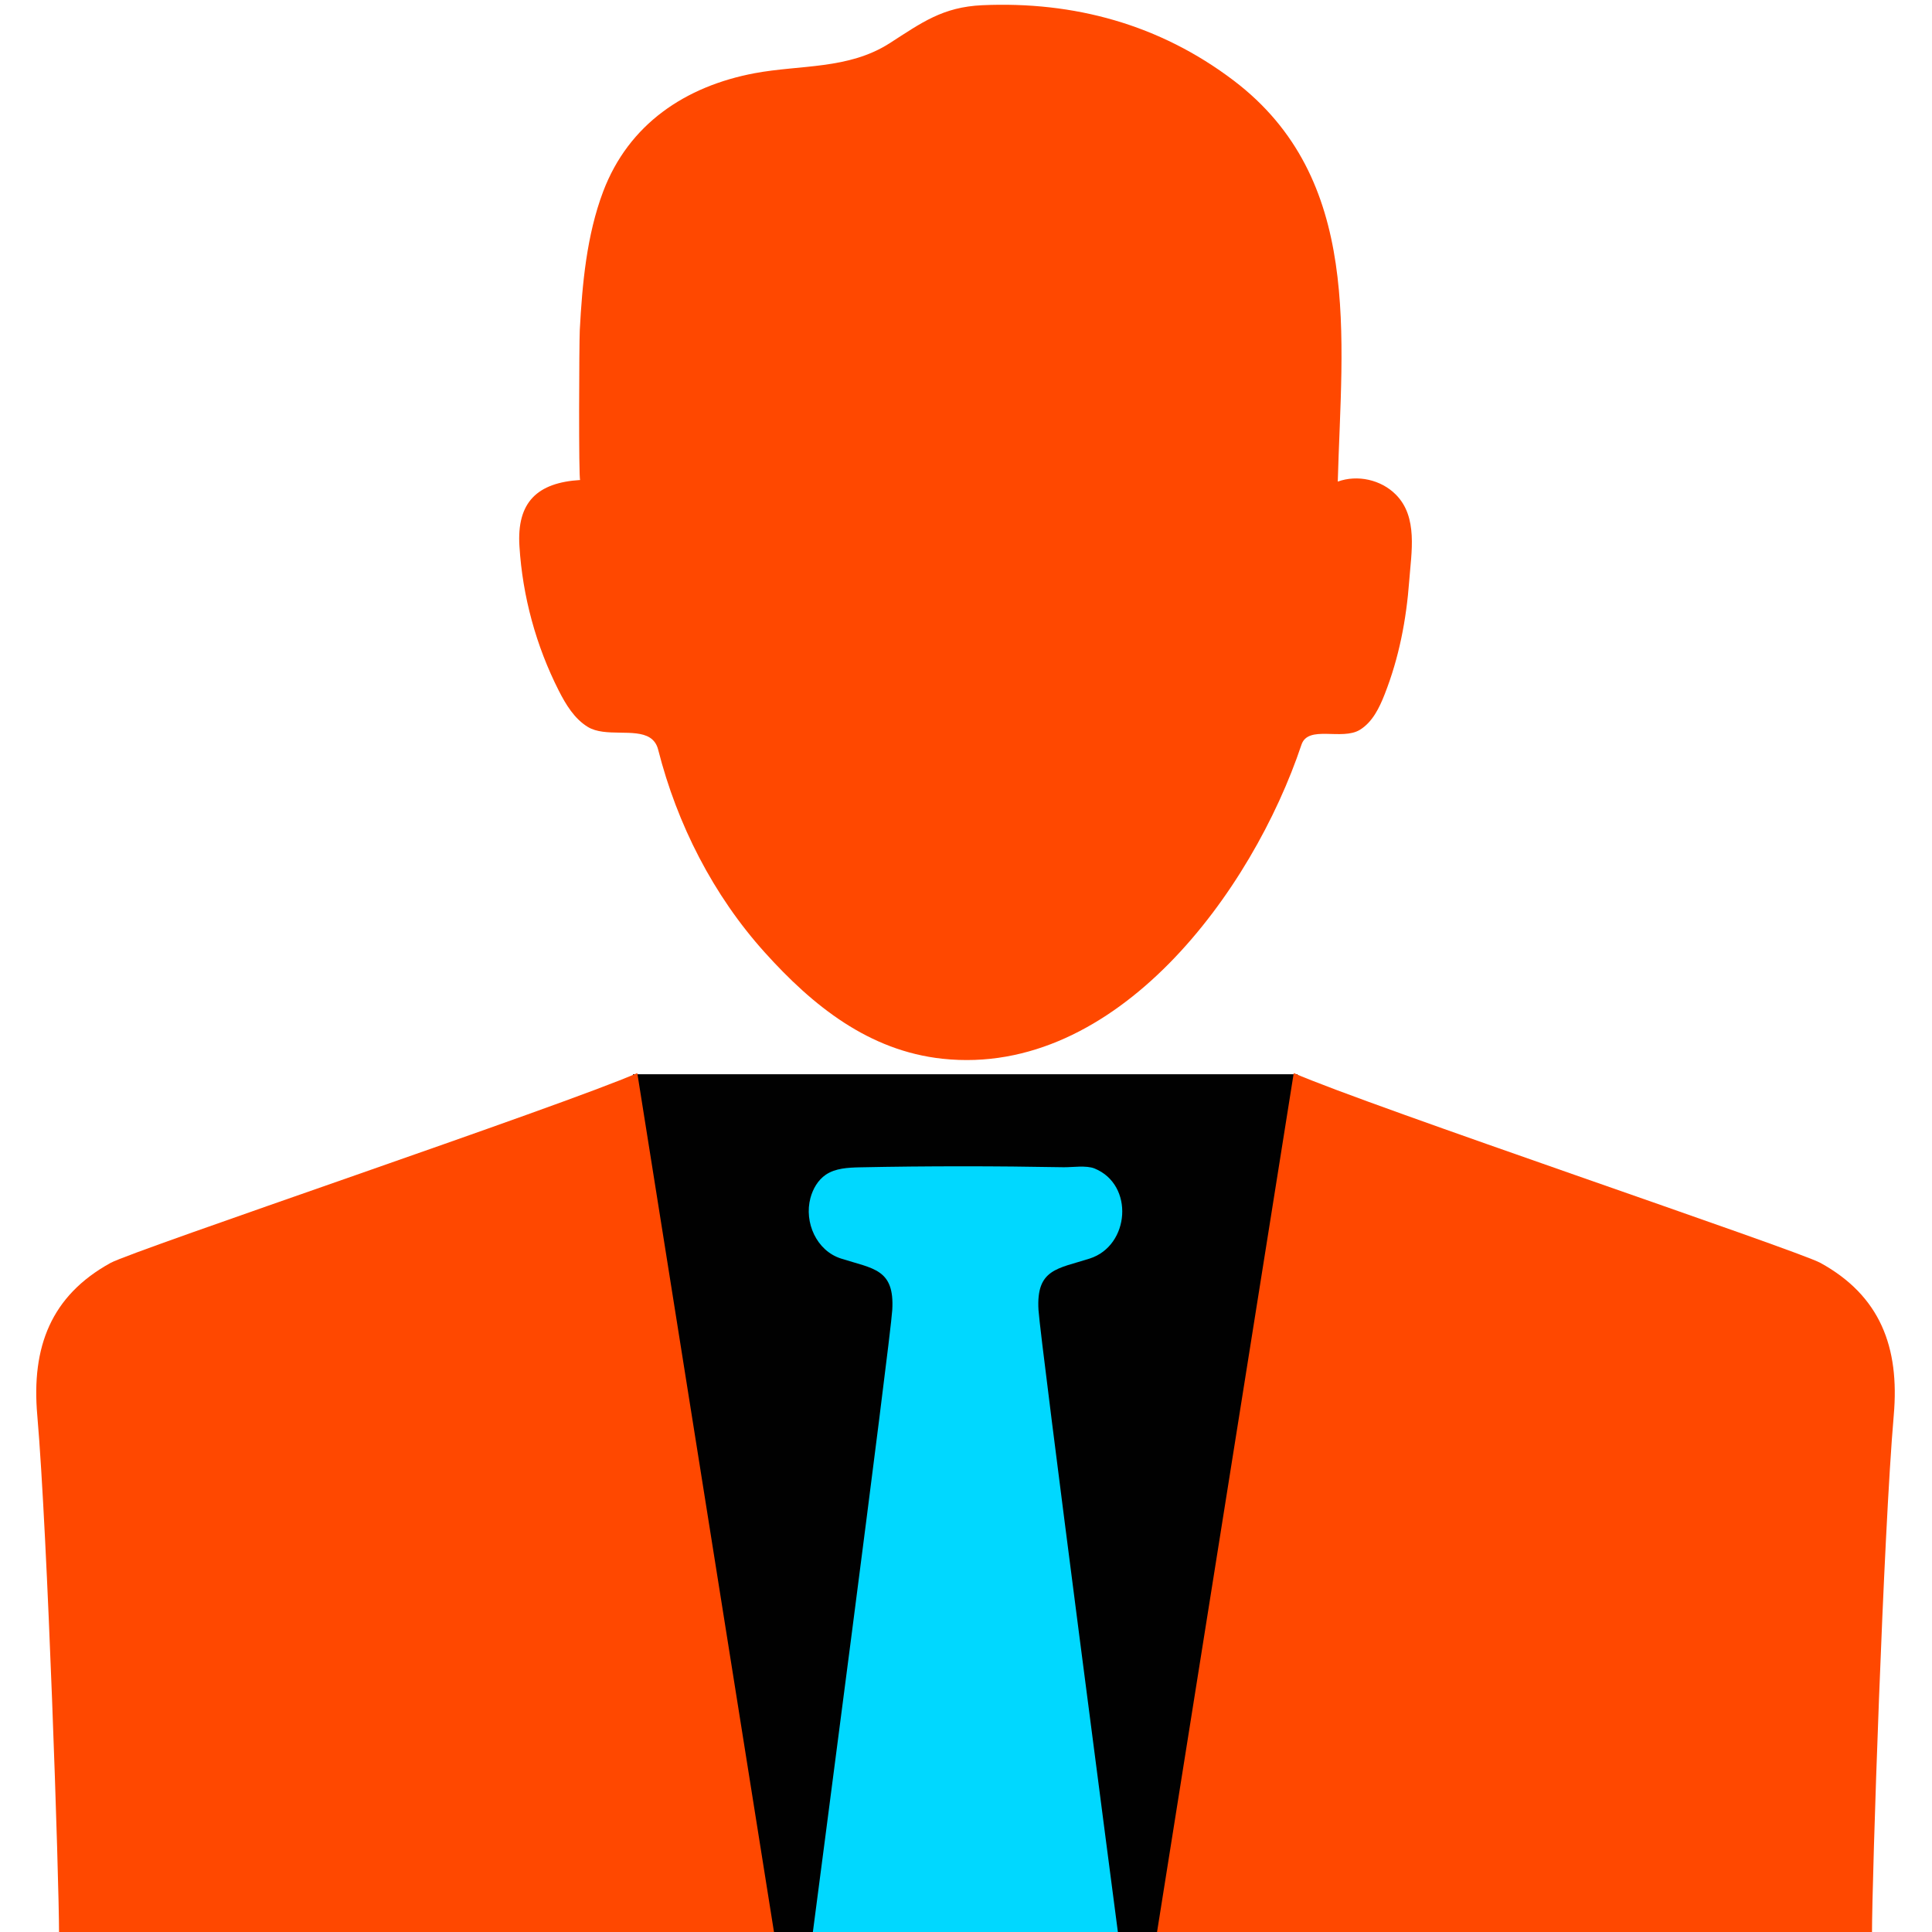
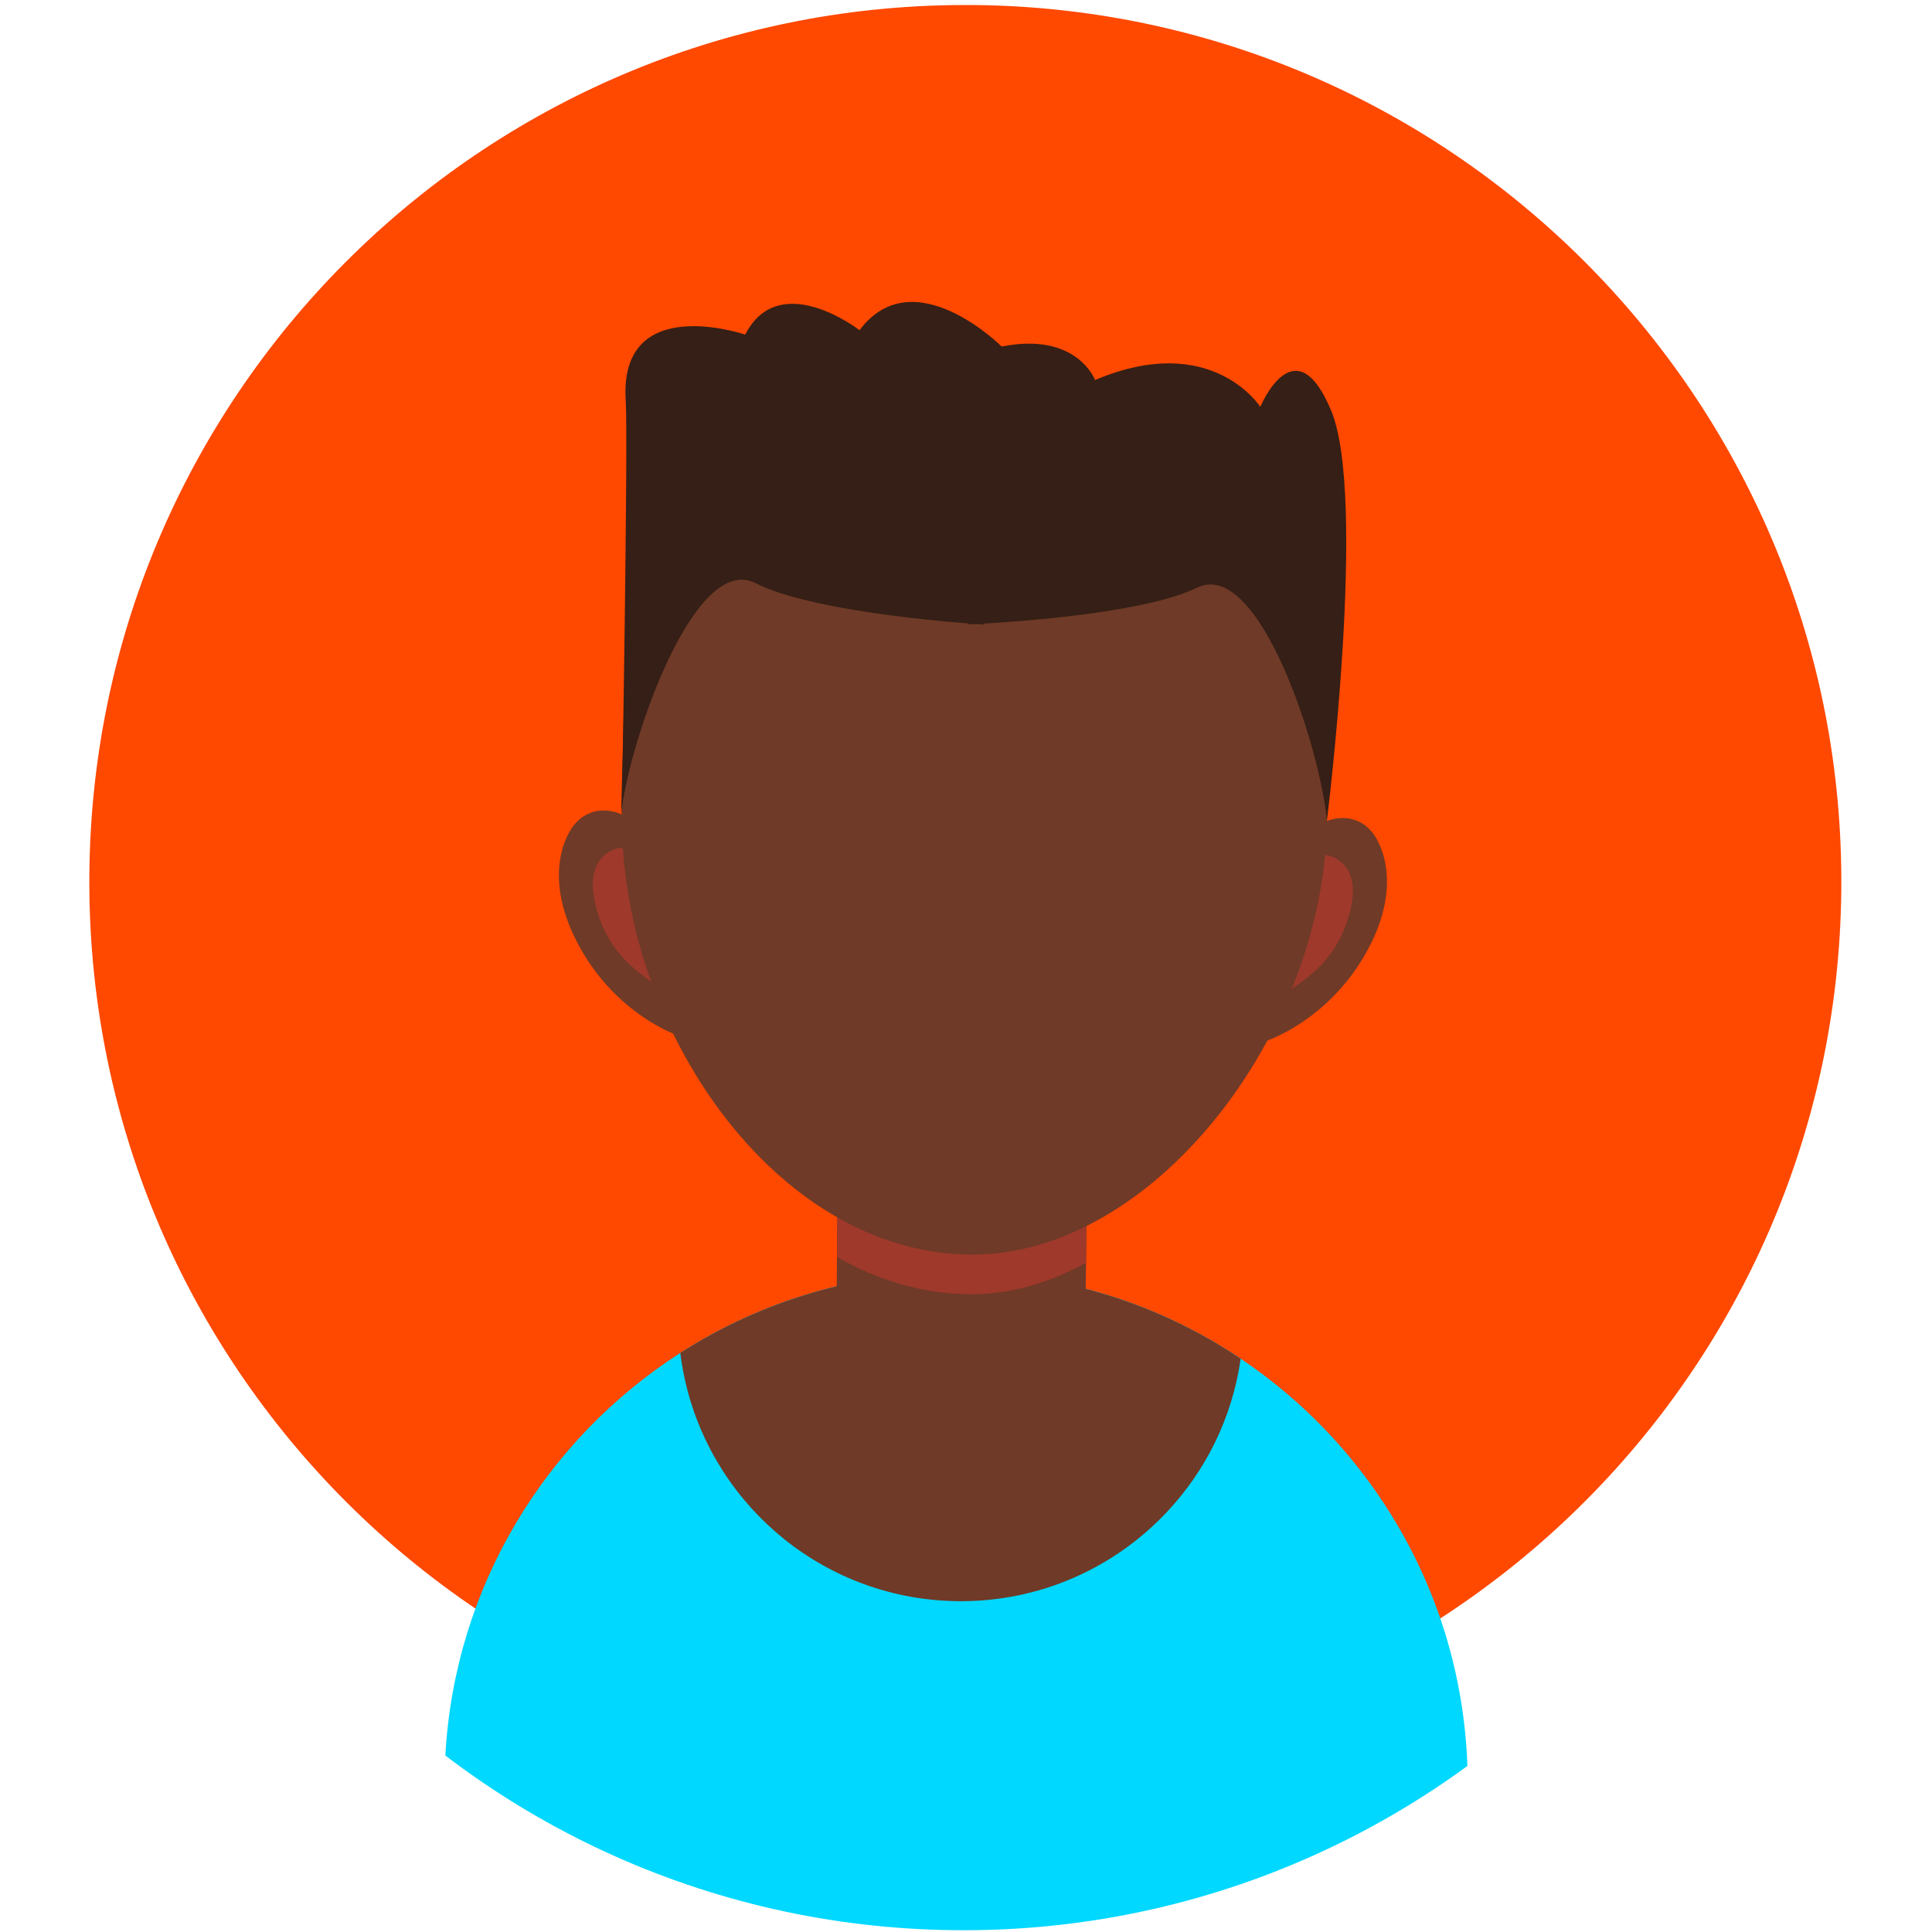
<svg xmlns="http://www.w3.org/2000/svg" width="500" zoomAndPan="magnify" viewBox="0 0 375 375" height="500" preserveAspectRatio="xMidYMid meet" version="1.0">
-   <defs>
-     <clipPath id="cd8985cc11">
-       <path d="M 122.855 208.512 L 251.855 208.512 L 251.855 375 L 122.855 375 Z M 122.855 208.512 " clip-rule="nonzero" />
-     </clipPath>
-     <clipPath id="ab4f56149c">
-       <path d="M 224 208 L 367.781 208 L 367.781 375 L 224 375 Z M 224 208 " clip-rule="nonzero" />
-     </clipPath>
-     <clipPath id="2c33933da7">
-       <path d="M 7.031 208 L 151 208 L 151 375 L 7.031 375 Z M 7.031 208 " clip-rule="nonzero" />
-     </clipPath>
-     <clipPath id="8a9700f164">
-       <path d="M 156.953 226 L 217.859 226 L 217.859 375 L 156.953 375 Z M 156.953 226 " clip-rule="nonzero" />
-     </clipPath>
-   </defs>
-   <g clip-path="url(#cd8985cc11)">
-     <path fill="#010101" d="M 122.855 208.512 L 251.855 208.512 L 251.855 375.012 L 122.855 375.012 L 122.855 208.512 " fill-opacity="1" fill-rule="nonzero" />
-   </g>
-   <path fill="#ff4800" d="M 126.133 143.172 C 123.223 141.324 117.461 143.137 114.109 141.105 C 111.492 139.512 109.848 136.785 108.457 134.055 C 104.047 125.359 101.43 115.762 100.824 106.039 C 100.273 97.453 104.301 93.68 112.609 93.168 C 112.297 93.188 112.41 66.508 112.535 64.07 C 113.012 55.102 113.871 45.652 117.074 37.176 C 122.035 24.082 133.035 16.738 146.469 14.211 C 155.379 12.547 164.656 13.516 172.656 8.406 C 178.895 4.398 182.961 1.359 190.664 1.012 C 208.434 0.223 225.07 4.727 239.438 15.621 C 264.602 34.703 260.426 65.52 259.66 93.48 C 263.484 92.086 268.078 93.113 270.934 96.004 C 275.27 100.344 273.934 107.25 273.531 112.723 C 272.965 120.305 271.555 127.645 268.773 134.734 C 267.73 137.406 266.395 140.152 263.961 141.652 C 260.48 143.797 253.914 140.648 252.613 144.547 C 243.133 172.891 216.797 209.129 182.941 205.504 C 168.629 203.965 157.758 195.211 148.461 184.887 C 138.434 173.77 131.422 159.984 127.746 145.5 C 127.469 144.402 126.902 143.668 126.133 143.172 " fill-opacity="1" fill-rule="nonzero" />
-   <g clip-path="url(#ab4f56149c)">
-     <path fill="#ff4800" d="M 224.539 375.277 C 233.453 319.34 242.309 263.547 251.113 208.285 C 265.387 214.547 348.859 242.672 353.34 245.125 C 364.926 251.5 368.734 261.461 367.578 274.68 C 365.566 297.918 363.352 364.77 363.352 375.277 C 316.648 375.277 270.879 375.277 224.539 375.277 " fill-opacity="1" fill-rule="nonzero" />
-   </g>
-   <g clip-path="url(#2c33933da7)">
-     <path fill="#ff4800" d="M 150.273 375.277 C 141.359 319.34 132.504 263.547 123.699 208.285 C 109.426 214.547 25.953 242.672 21.473 245.125 C 9.887 251.5 6.078 261.461 7.234 274.68 C 9.246 297.918 11.461 364.77 11.461 375.277 C 58.164 375.277 103.934 375.277 150.273 375.277 " fill-opacity="1" fill-rule="nonzero" />
-   </g>
-   <g clip-path="url(#8a9700f164)">
-     <path fill="#00d8ff" d="M 211.508 244.285 C 219.305 241.793 220.203 229.949 212.441 226.797 C 210.832 226.156 208.16 226.578 206.477 226.559 C 193.281 226.32 180.051 226.305 166.855 226.578 C 164.586 226.633 162.152 226.742 160.266 228.023 C 158.746 229.07 157.777 230.77 157.301 232.547 C 156.055 237.254 158.473 242.766 163.25 244.285 C 169.473 246.281 173.664 246.262 173.188 254.266 C 172.855 260.066 157.742 375.277 157.742 375.277 C 167.477 375.277 207.281 375.277 217.016 375.277 C 217.016 375.277 201.918 260.066 201.57 254.266 C 201.094 246.262 205.305 246.281 211.508 244.285 " fill-opacity="1" fill-rule="nonzero" />
-   </g>
+   <path fill="#ff4800" d="M 189.105 0.984 C 95.211 0.027 18.312 75.426 17.348 169.402 C 16.391 263.371 91.734 340.328 185.633 341.281 C 279.539 342.246 356.426 266.848 357.391 172.879 C 358.352 78.898 283.012 1.938 189.105 0.973 " fill-opacity="1" fill-rule="nonzero" />
+   <path fill="#00d8ff" d="M 284.82 342.773 C 276.344 348.969 267.262 354.375 257.68 358.883 C 256.23 359.578 254.758 360.238 253.285 360.879 C 232.477 369.957 209.461 374.898 185.297 374.648 C 161.121 374.398 138.223 368.992 117.598 359.492 C 116.137 358.82 114.676 358.125 113.246 357.41 C 103.754 352.699 94.777 347.105 86.441 340.746 C 88.25 307.863 106.016 279.312 132.043 262.605 C 147.773 252.508 166.523 246.746 186.594 246.938 C 189.66 246.973 192.691 247.145 195.68 247.449 C 212.285 249.117 227.668 254.891 240.824 263.723 C 252.645 271.652 262.66 282.066 270.141 294.191 C 278.922 308.414 284.203 325.016 284.82 342.773 " fill-opacity="1" fill-rule="nonzero" />
+   <path fill="#6f3a27" d="M 240.812 263.723 C 239.188 275.176 234.023 285.5 226.457 293.52 C 216.324 304.289 201.902 310.949 185.945 310.789 C 160.383 310.527 139.09 292.812 133.234 269.062 C 132.715 266.961 132.312 264.805 132.043 262.605 C 147.773 252.508 166.512 246.746 186.594 246.949 C 189.66 246.984 192.691 247.145 195.68 247.449 C 196.199 247.504 196.719 247.559 197.227 247.621 C 197.551 247.656 197.863 247.688 198.18 247.742 C 198.535 247.773 198.895 247.828 199.238 247.883 C 199.457 247.902 199.684 247.938 199.898 247.969 C 200.215 248.012 200.539 248.066 200.863 248.109 C 201.113 248.152 201.363 248.195 201.621 248.23 C 201.84 248.262 202.055 248.293 202.27 248.348 C 202.641 248.402 202.996 248.469 203.363 248.52 C 204.934 248.812 206.504 249.141 208.051 249.496 C 208.398 249.57 208.746 249.66 209.094 249.734 C 209.285 249.789 209.48 249.832 209.676 249.898 C 210.043 249.984 210.422 250.07 210.781 250.18 C 210.844 250.18 210.898 250.199 210.941 250.211 C 211.41 250.332 211.875 250.449 212.328 250.59 C 212.828 250.719 213.305 250.863 213.781 251.004 C 214.332 251.164 214.871 251.328 215.426 251.5 C 215.848 251.629 216.27 251.773 216.691 251.914 C 216.961 252 217.234 252.098 217.492 252.184 C 217.938 252.336 218.379 252.488 218.812 252.637 C 219.355 252.832 219.887 253.02 220.406 253.223 C 220.449 253.246 220.48 253.258 220.512 253.266 C 221.066 253.461 221.605 253.68 222.148 253.883 C 222.547 254.059 222.949 254.211 223.359 254.383 C 224.434 254.828 225.473 255.27 226.512 255.738 C 226.965 255.953 227.422 256.16 227.863 256.375 C 228.277 256.562 228.688 256.754 229.098 256.961 C 229.465 257.145 229.836 257.32 230.203 257.516 C 230.551 257.676 230.887 257.859 231.219 258.035 C 231.438 258.141 231.652 258.25 231.871 258.371 C 232.77 258.836 233.645 259.324 234.5 259.812 C 234.816 259.984 235.141 260.18 235.441 260.352 C 235.637 260.473 235.832 260.582 236.027 260.688 L 236.762 261.133 C 237.012 261.285 237.262 261.445 237.512 261.598 C 237.664 261.695 237.824 261.793 237.988 261.891 C 238.453 262.172 238.906 262.453 239.352 262.758 C 239.848 263.07 240.336 263.398 240.812 263.723 " fill-opacity="1" fill-rule="nonzero" />
+   <path fill="#6f3a27" d="M 211.051 219.938 L 210.562 267.535 C 210.434 279.574 200.496 289.336 188.469 289.215 L 183.855 289.164 C 171.828 289.043 162.094 279.086 162.227 267.047 L 162.711 219.453 C 162.832 207.414 172.77 197.676 184.797 197.805 L 189.398 197.848 C 201.426 197.965 211.172 207.914 211.051 219.938 " fill-opacity="1" fill-rule="nonzero" />
+   <path fill="#9e392b" d="M 211.051 219.938 L 210.793 245.129 C 203.559 249.062 195.918 251.305 188.176 251.219 C 179.051 251.133 170.367 248.5 162.465 243.992 L 162.711 219.453 C 162.832 207.414 172.77 197.672 184.797 197.805 L 189.398 197.848 C 201.426 197.965 211.172 207.914 211.051 219.938 " fill-opacity="1" fill-rule="nonzero" />
+   <path fill="#6f3a27" d="M 246 201.953 C 246 201.953 257.367 198.203 264.738 185.656 C 272.738 172.016 267.891 163.414 266.352 161.551 C 262.141 156.449 255.535 159.633 254.441 161.422 C 253.34 163.219 237.371 191.551 246 201.953 " fill-opacity="1" fill-rule="nonzero" />
+   <path fill="#9e392b" d="M 257.484 165.949 C 257.484 165.949 264.652 166.945 262.02 177.035 C 259.391 187.121 252.711 191.055 243.637 196.137 C 234.566 201.207 248.434 167.91 257.484 165.949 " fill-opacity="1" fill-rule="nonzero" />
+   <path fill="#6f3a27" d="M 131.066 200.773 C 131.066 200.773 119.777 196.797 112.672 184.098 C 104.945 170.293 109.969 161.801 111.547 159.969 C 115.855 154.953 122.395 158.27 123.457 160.09 C 124.516 161.898 139.914 190.555 131.066 200.773 " fill-opacity="1" fill-rule="nonzero" />
+   <path fill="#9e392b" d="M 120.328 164.551 C 120.328 164.551 113.141 165.398 115.562 175.539 C 117.977 185.668 124.582 189.742 133.547 195.008 C 142.52 200.262 129.324 166.699 120.328 164.551 " fill-opacity="1" fill-rule="nonzero" />
+   <path fill="#351f16" d="M 121.453 77.723 C 121.941 85.566 120.707 157.879 120.707 157.879 L 257.551 159.277 C 257.551 159.277 265.422 96.52 258.363 79.66 C 251.305 62.793 244.625 78.98 244.625 78.98 C 244.625 78.98 235.195 64.156 212.547 73.77 C 212.547 73.77 209.059 64.34 194.422 67.266 C 194.422 67.266 177.273 50.117 166.836 64.094 C 166.836 64.094 151.27 52.012 144.645 64.949 C 144.645 64.949 120.109 56.574 121.453 77.723 " fill-opacity="1" fill-rule="nonzero" />
+   <path fill="#6f3a27" d="M 257.551 159.277 C 257.973 117.746 227.68 83.77 189.898 83.391 C 152.102 83 121.129 116.348 120.707 157.879 C 120.285 199.406 150.469 243.137 188.25 243.516 C 223.773 243.883 257.129 200.457 257.551 159.277 " fill-opacity="1" fill-rule="nonzero" />
+   <path fill="#351f16" d="M 257.215 95.902 L 197.582 75.242 L 191.457 75.188 L 188.359 75.145 L 182.23 75.09 L 122.191 94.516 L 120.566 157.879 C 122.137 143.793 134.801 107.105 146.645 113.184 C 156.27 118.125 179.492 120.348 187.883 121.008 L 187.883 121.191 C 187.883 121.191 188.445 121.168 189.43 121.117 C 190.418 121.191 190.98 121.223 190.98 121.223 L 190.992 121.039 C 199.391 120.551 222.656 118.809 232.367 114.062 C 244.344 108.234 256.262 145.156 257.551 159.277 L 257.215 95.902 " fill-opacity="1" fill-rule="nonzero" />
</svg>
